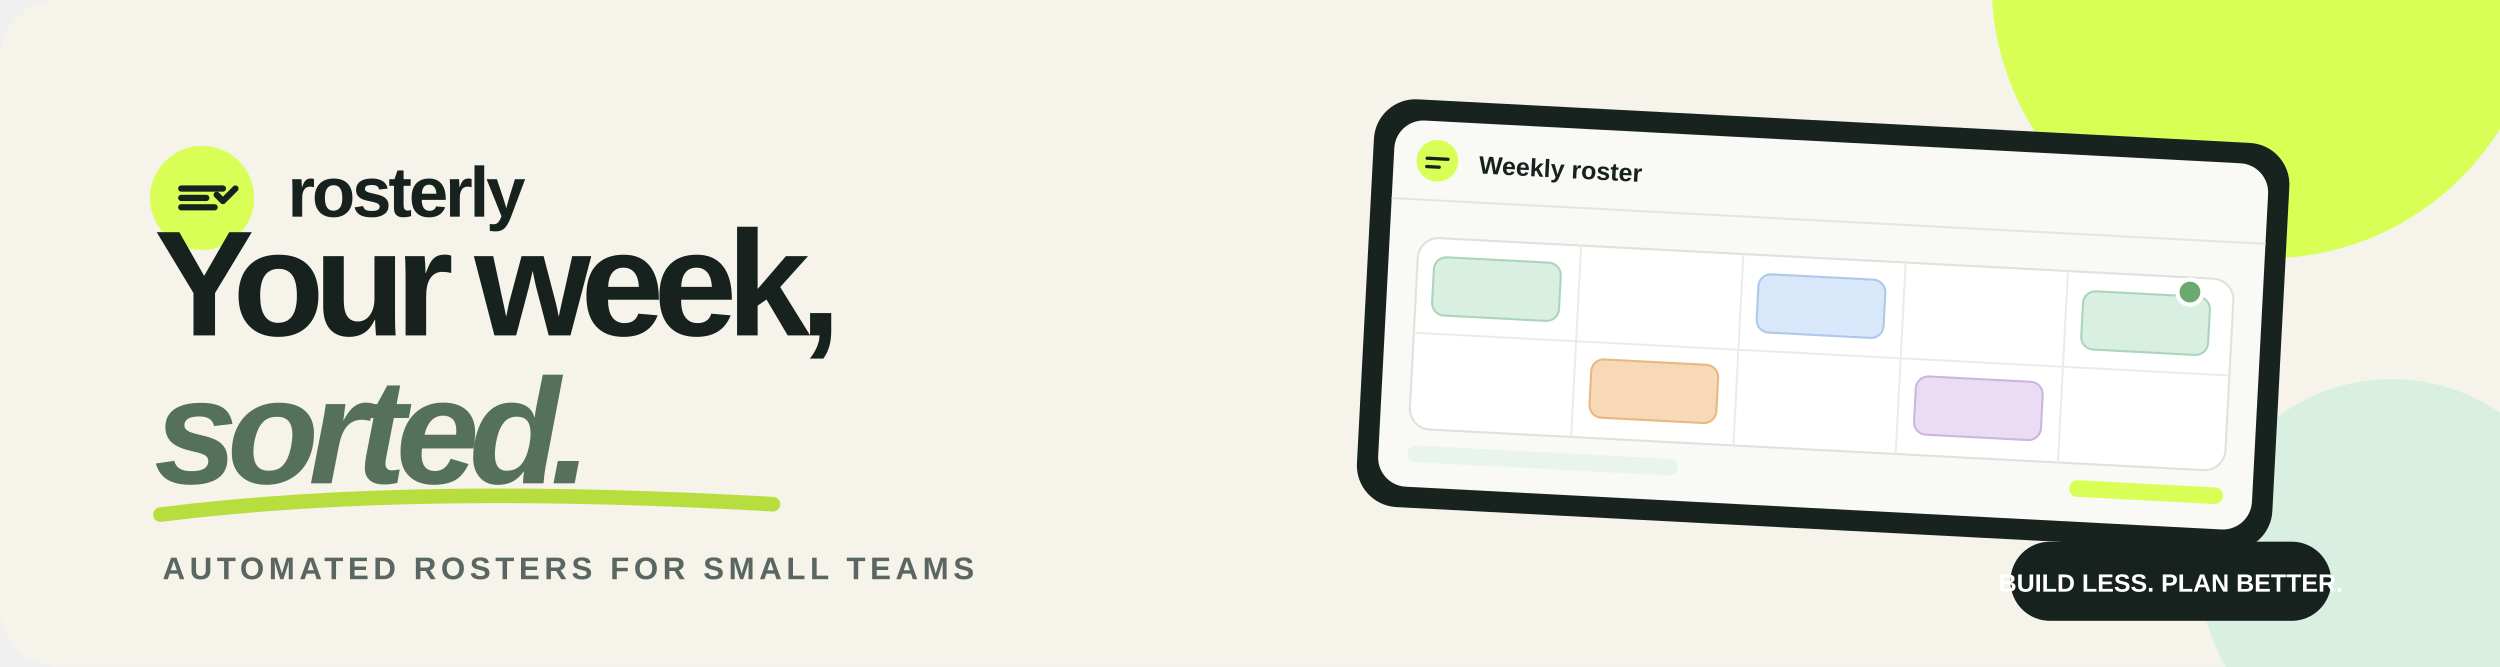
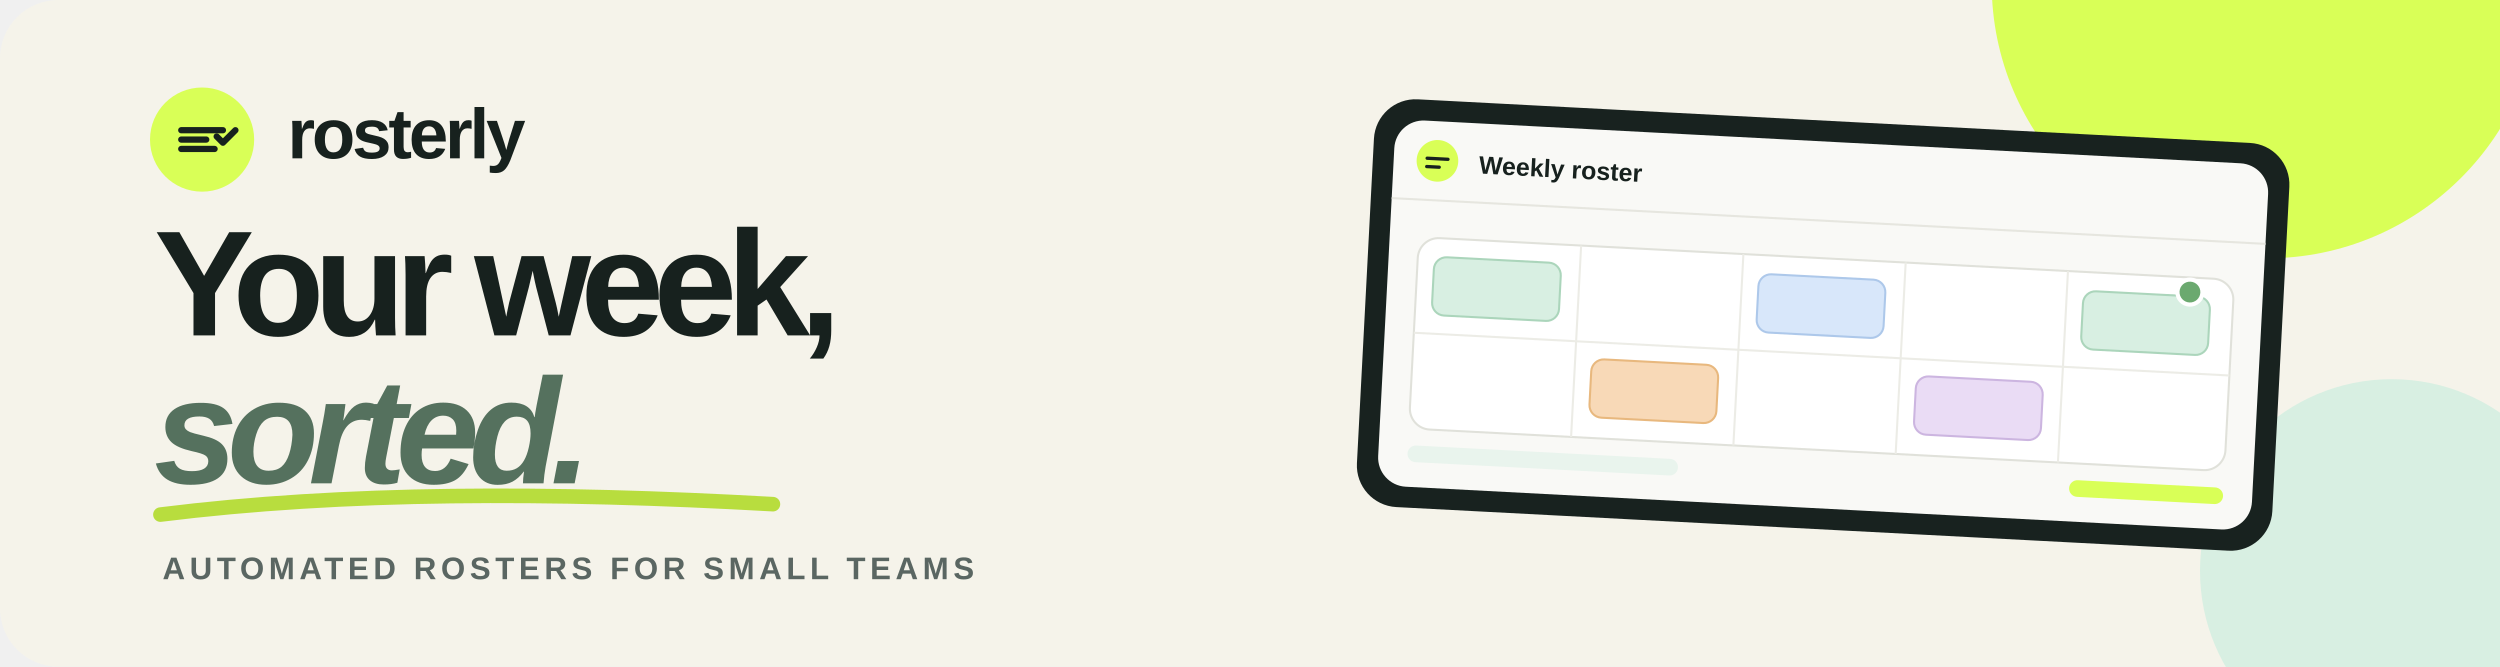
<svg xmlns="http://www.w3.org/2000/svg" width="1200" height="320" viewBox="0 0 1200 320" fill="none" role="img" aria-labelledby="title desc">
  <rect width="1200" height="320" rx="28" fill="#F5F3EA" />
  <circle cx="1088" cy="-8" r="132" fill="#D9FF57" />
  <circle cx="1148" cy="274" r="92" fill="#D8EFE2" />
-   <g transform="translate(72 70)">
+   <g transform="translate(72 42)">
    <circle cx="25" cy="25" r="25" fill="#D9FF57" />
    <path d="M15 20.5H35M15 25H27M15 29.5H31" stroke="#17211E" stroke-width="3" stroke-linecap="round" />
    <path d="M32 23.5L35 26.5L41 20.5" stroke="#17211E" stroke-width="3" stroke-linecap="round" stroke-linejoin="round" />
    <text x="66" y="34" fill="#17211E" font-family="Arial, Helvetica, sans-serif" font-size="34" font-weight="700" letter-spacing="-1.5">rosterly</text>
  </g>
  <text x="74" y="161" fill="#17211E" font-family="Arial, Helvetica, sans-serif" font-size="72" font-weight="700" letter-spacing="-5">Your week,</text>
  <text x="74" y="232" fill="#55715E" font-family="Arial, Helvetica, sans-serif" font-size="72" font-weight="700" font-style="italic" letter-spacing="-5">sorted.</text>
  <path d="M77 247C165 236 264 236 371 242" stroke="#B8DD3E" stroke-width="7" stroke-linecap="round" />
  <text x="78" y="278" fill="#5A6662" font-family="Arial, Helvetica, sans-serif" font-size="15" font-weight="700" letter-spacing="2.2">AUTOMATED ROSTERS FOR SMALL TEAMS</text>
  <g transform="translate(655 58) rotate(3 220 100)">
    <rect width="440" height="196" rx="20" fill="#18221F" />
    <rect x="10" y="10" width="420" height="176" rx="14" fill="#F9F9F6" />
    <path d="M10 48H430" stroke="#E6E6DF" />
    <circle cx="31" cy="29" r="10" fill="#D9FF57" />
    <path d="M26 28H36M26 32H32" stroke="#17211E" stroke-width="1.6" stroke-linecap="round" />
    <text x="51" y="34" fill="#17211E" font-family="Arial, Helvetica, sans-serif" font-size="12" font-weight="700">Weekly roster</text>
    <rect x="24" y="66" width="392" height="92" rx="10" fill="white" stroke="#E0E1DA" />
    <path d="M102 66V158M180 66V158M258 66V158M336 66V158M24 112H416" stroke="#ECECE6" />
    <rect x="32" y="75" width="61" height="28" rx="6" fill="#D8EFE2" stroke="#ABD5BB" />
    <rect x="110" y="120" width="61" height="28" rx="6" fill="#F8D9B7" stroke="#E8B87E" />
    <rect x="188" y="75" width="61" height="28" rx="6" fill="#D8E7FA" stroke="#ADC8EA" />
    <rect x="266" y="120" width="61" height="28" rx="6" fill="#EADCF5" stroke="#CCB5E0" />
    <rect x="344" y="75" width="61" height="28" rx="6" fill="#D8EFE2" stroke="#ABD5BB" />
    <circle cx="395" cy="73" r="6" fill="#6BA96F" stroke="white" stroke-width="2" />
    <rect x="24" y="166" width="130" height="8" rx="4" fill="#E9F4ED" />
    <rect x="342" y="166" width="74" height="8" rx="4" fill="#D9FF57" />
  </g>
-   <rect x="965" y="260" width="154" height="38" rx="19" fill="#17211E" />
-   <text x="1042" y="284" text-anchor="middle" fill="white" font-family="Arial, Helvetica, sans-serif" font-size="12" font-weight="700">BUILD LESS. PLAN BETTER.</text>
</svg>
